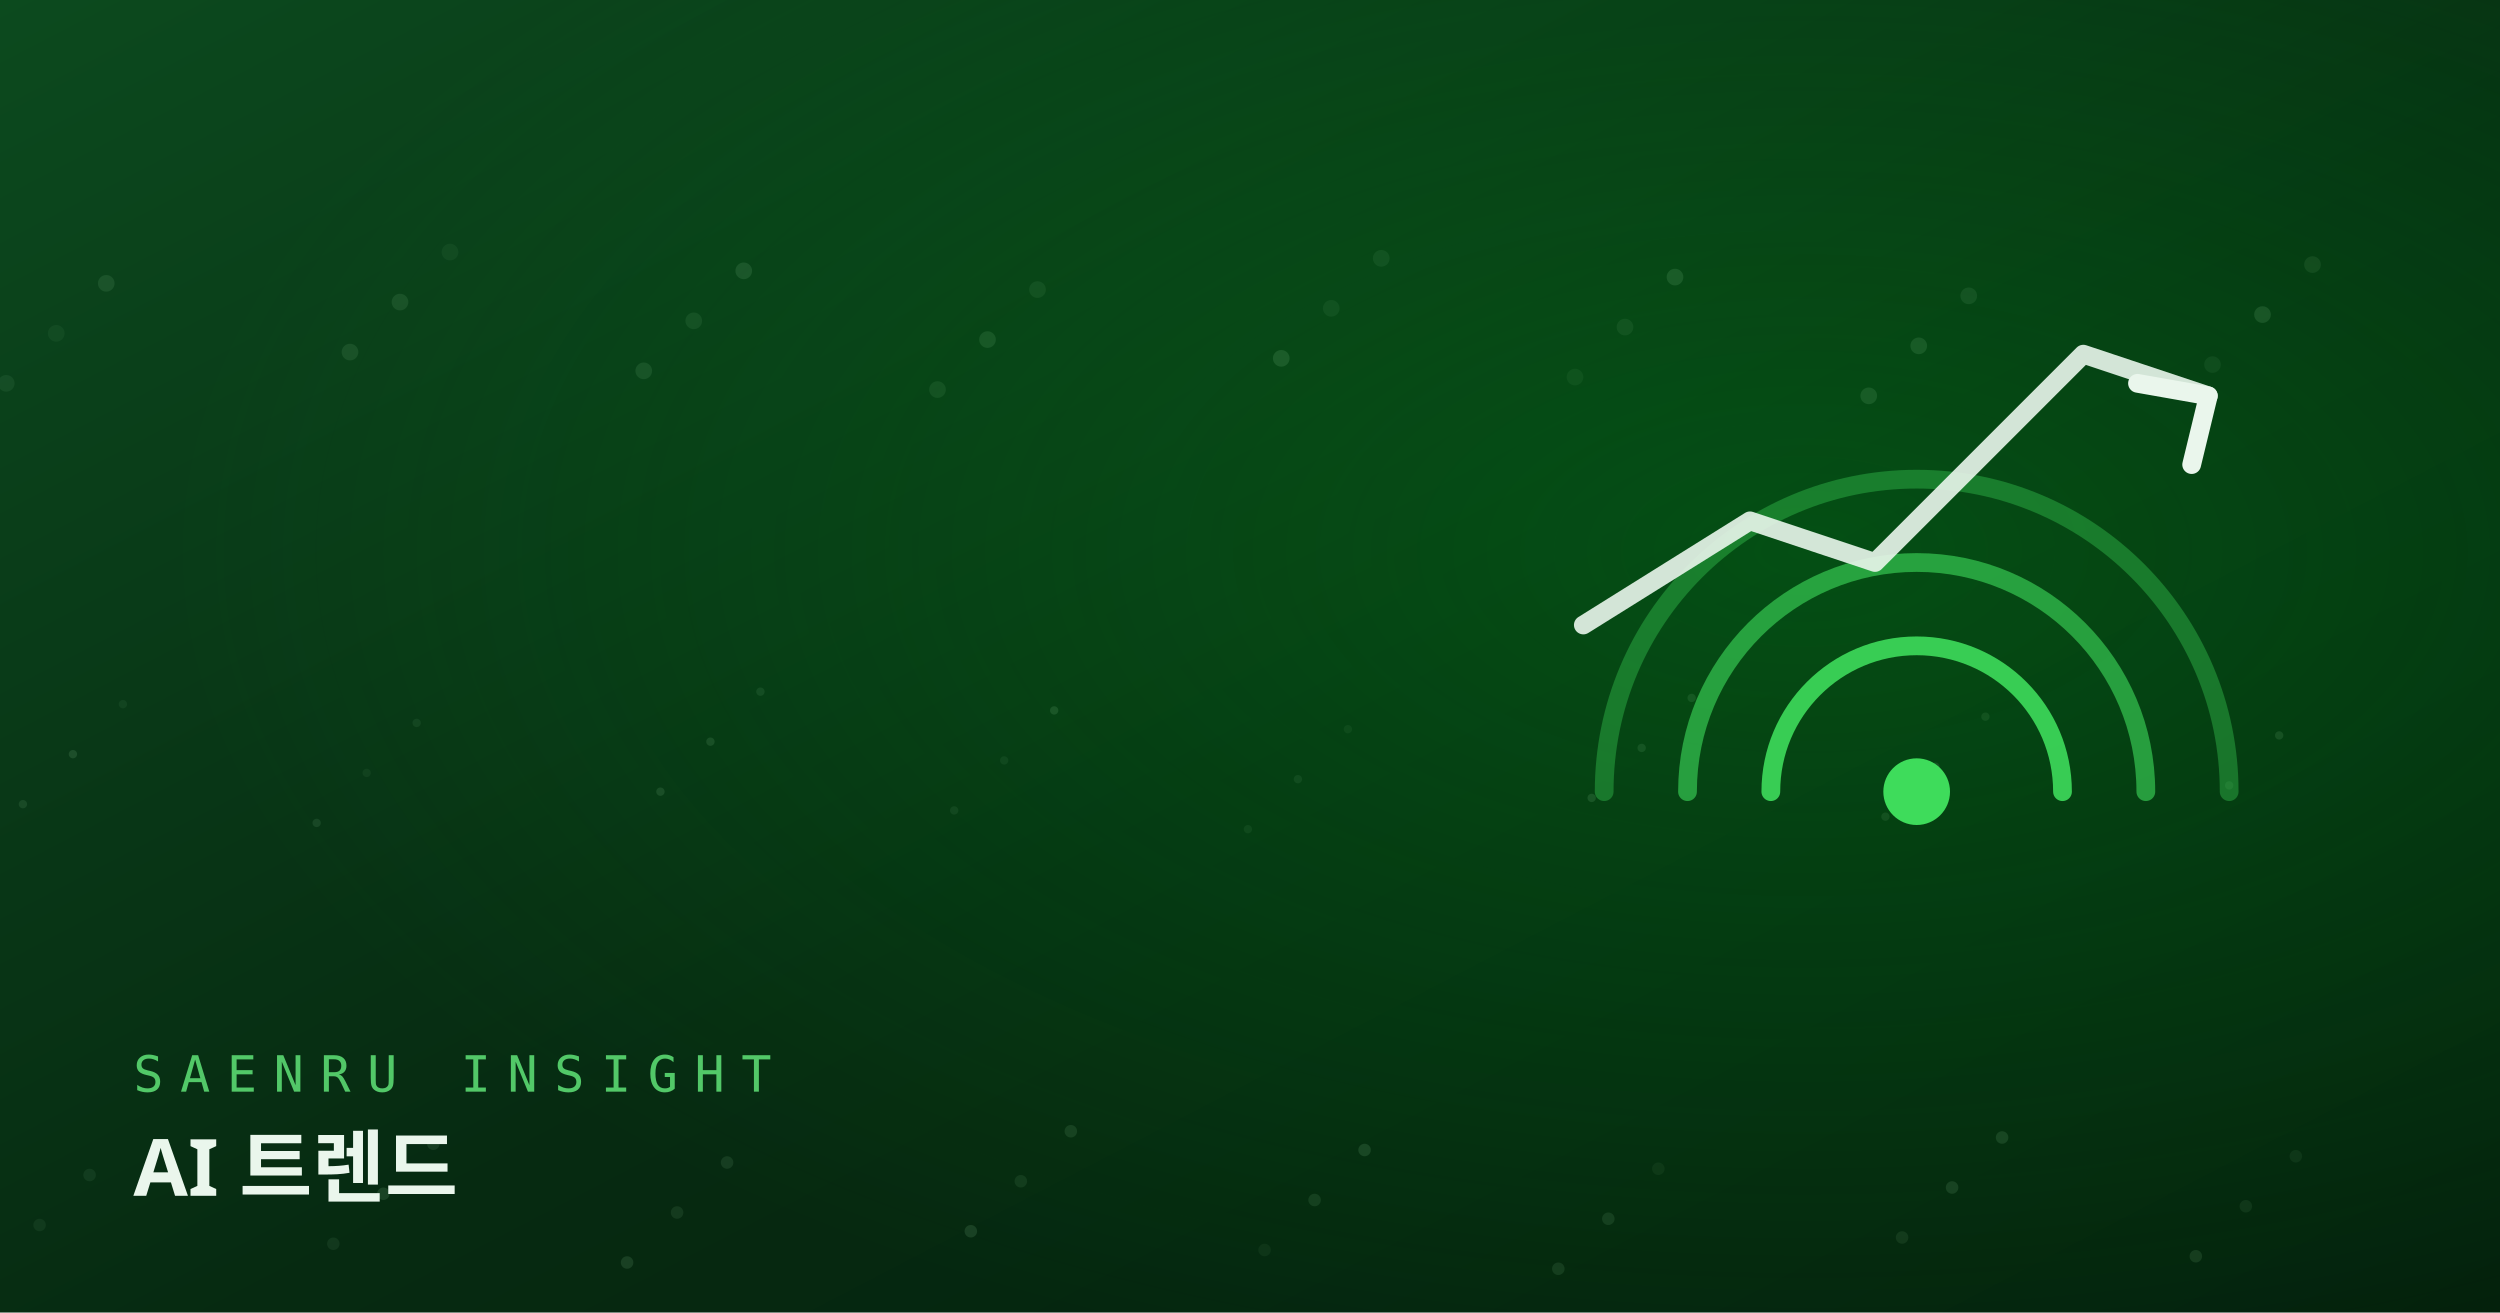
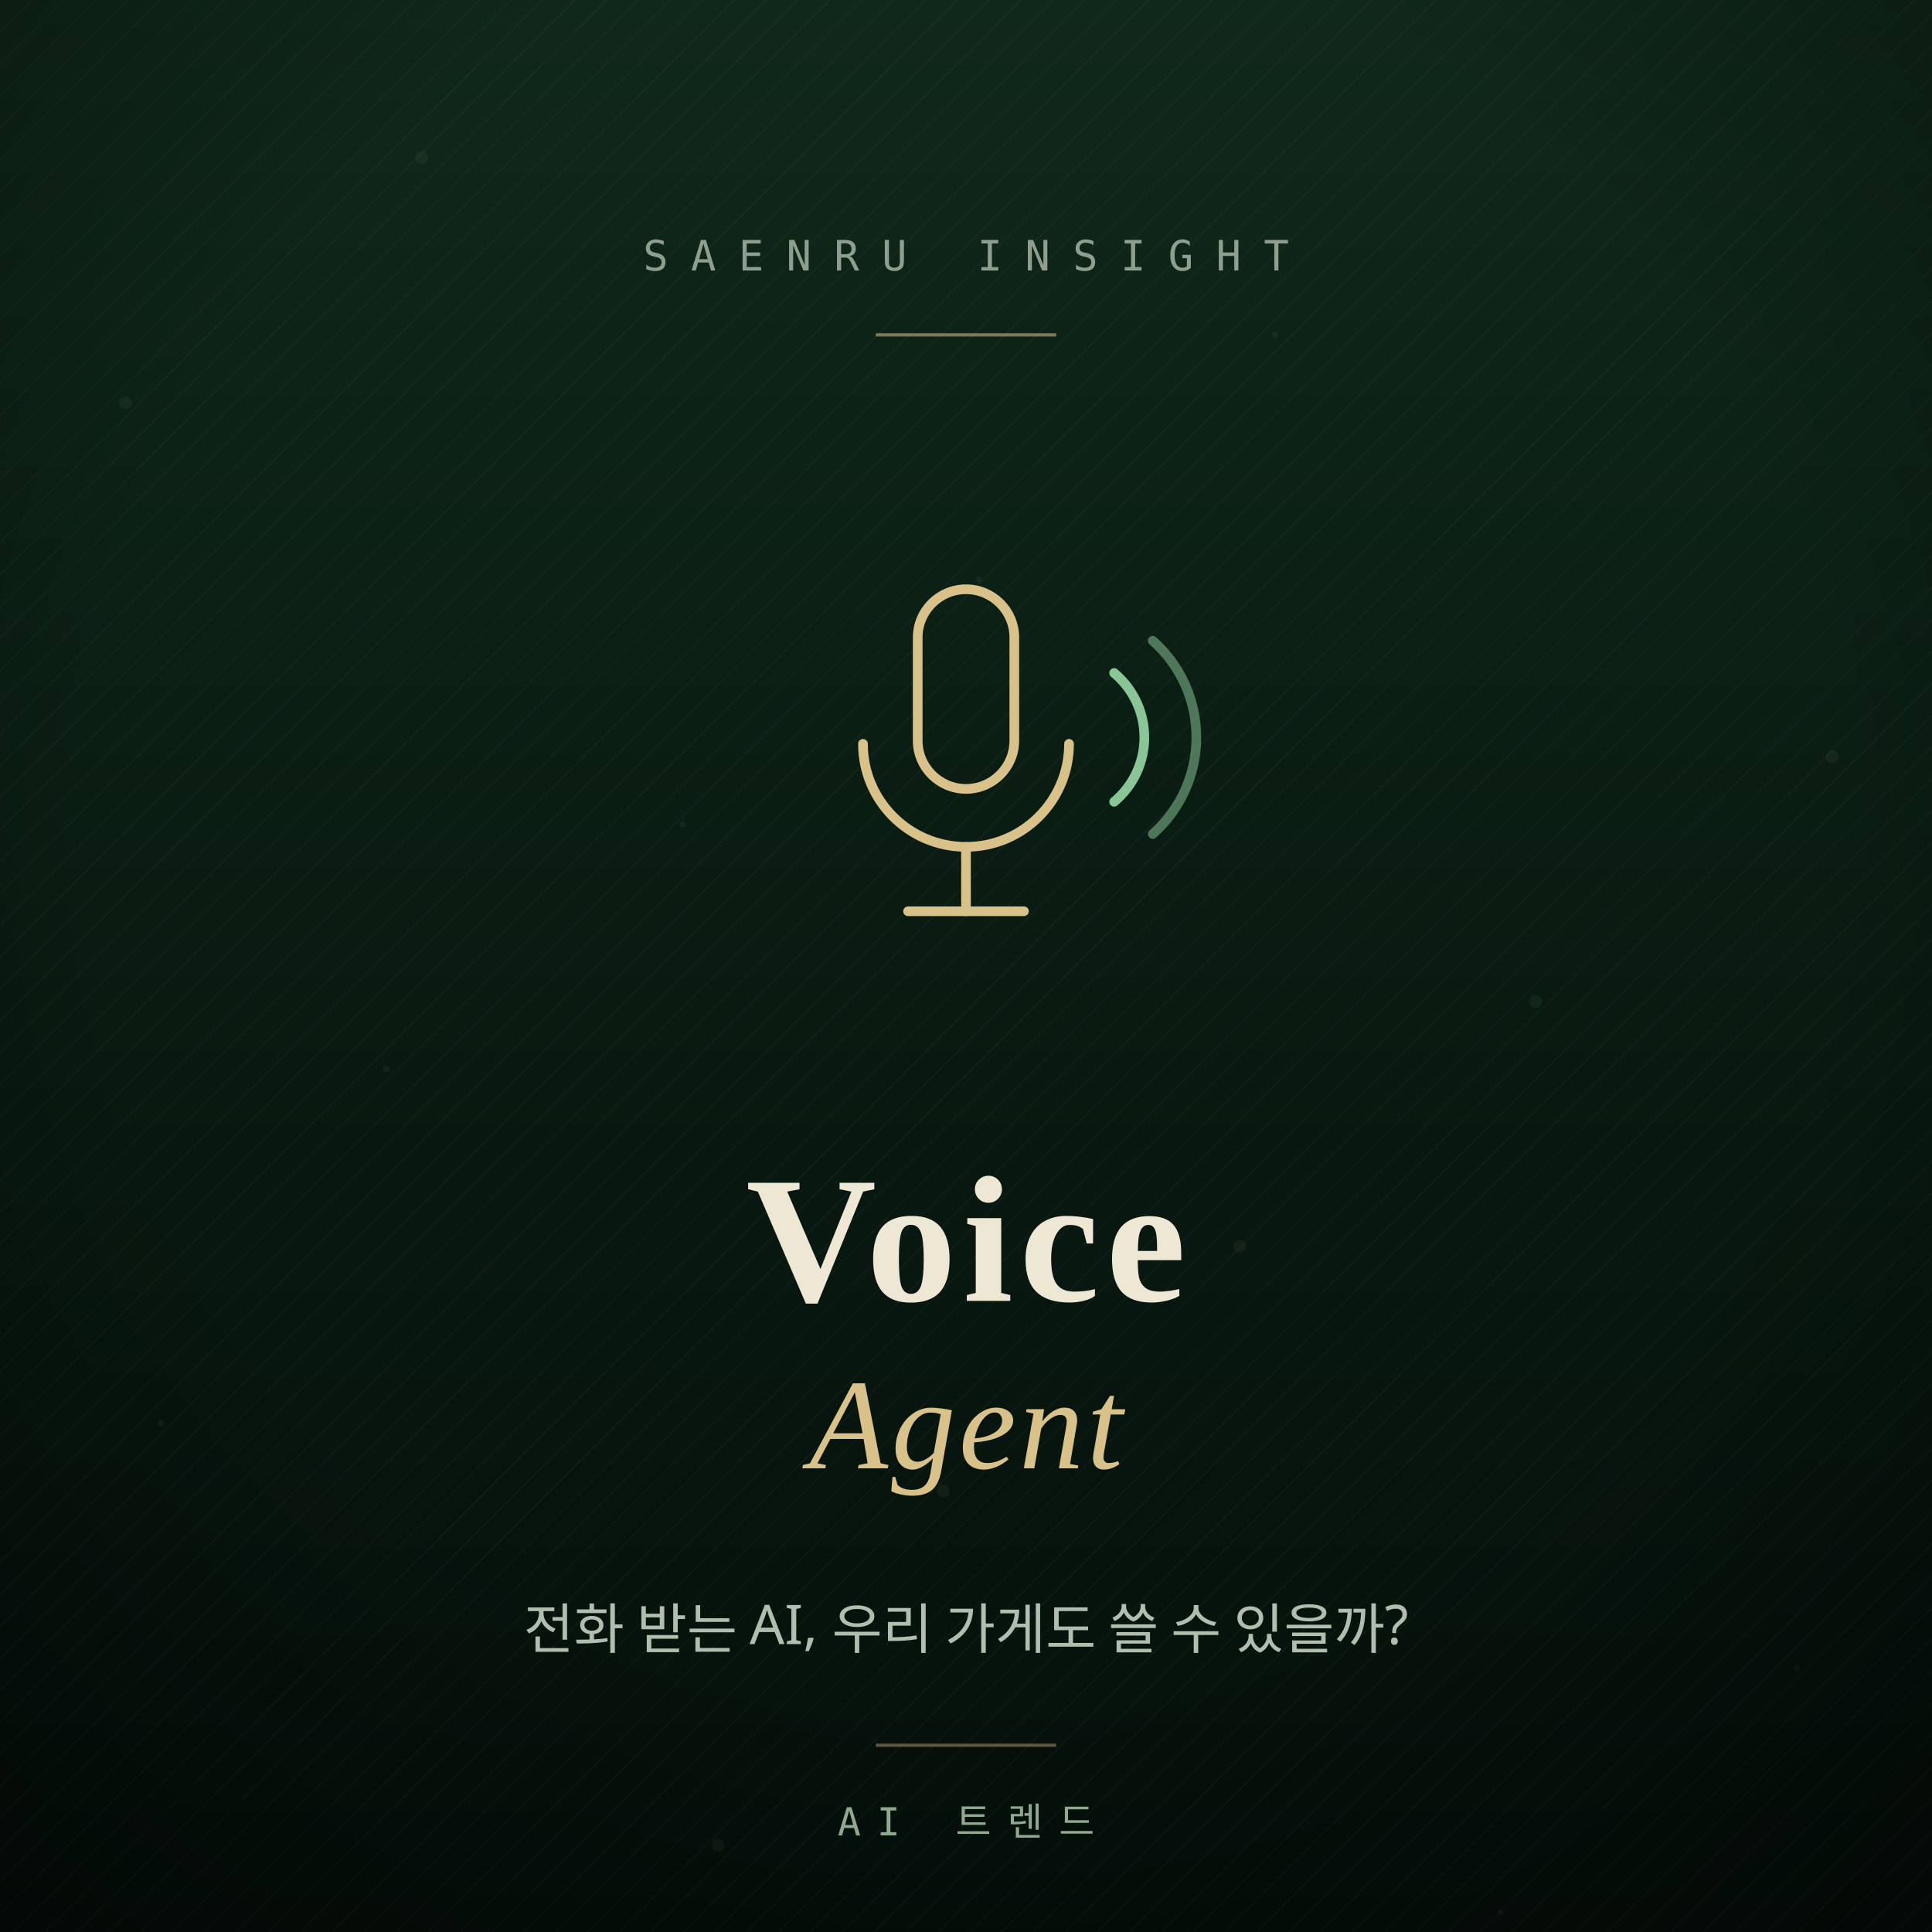
- <svg xmlns="http://www.w3.org/2000/svg" viewBox="0 0 1200 630" role="img" aria-label="AI 트렌드 썸네일">
+ <svg xmlns="http://www.w3.org/2000/svg" viewBox="0 0 600 600" role="img" aria-label="AI 트렌드 썸네일">
  <defs>
-     <linearGradient id="g" x1="0" y1="0" x2="1" y2="1">
-       <stop offset="0" stop-color="#0C4A1E" />
-       <stop offset="0.55" stop-color="#062A11" />
-       <stop offset="1" stop-color="#04200C" />
+     <linearGradient id="g" x1="0" y1="0" x2="0" y2="1">
+       <stop offset="0" stop-color="#10281A" />
+       <stop offset="0.6" stop-color="#081810" />
+       <stop offset="1" stop-color="#050F0A" />
    </linearGradient>
-     <radialGradient id="glow" cx="0.72" cy="0.42" r="0.65">
-       <stop offset="0" stop-color="#00AF1C" stop-opacity="0.28" />
-       <stop offset="1" stop-color="#00AF1C" stop-opacity="0" />
+     <radialGradient id="vig" cx="0.5" cy="0.42" r="0.75">
+       <stop offset="0.6" stop-color="#000000" stop-opacity="0" />
+       <stop offset="1" stop-color="#000000" stop-opacity="0.4" />
    </radialGradient>
+     <pattern id="tex" width="7" height="7" patternUnits="userSpaceOnUse" patternTransform="rotate(45)">
+       <line x1="0" y1="0" x2="0" y2="7" stroke="#FFFFFF" stroke-opacity="0.028" stroke-width="1" />
+     </pattern>
  </defs>
-   <rect width="1200" height="630" fill="url(#g)" />
-   <rect width="1200" height="630" fill="url(#glow)" />
-   <circle cx="216" cy="121" r="4" fill="#97DBA0" opacity="0.06" />
-   <circle cx="365" cy="332" r="2" fill="#97DBA0" opacity="0.10" />
-   <circle cx="514" cy="543" r="3" fill="#97DBA0" opacity="0.12" />
-   <circle cx="663" cy="124" r="4" fill="#97DBA0" opacity="0.08" />
-   <circle cx="812" cy="335" r="2" fill="#97DBA0" opacity="0.11" />
-   <circle cx="961" cy="546" r="3" fill="#97DBA0" opacity="0.13" />
-   <circle cx="1110" cy="127" r="4" fill="#97DBA0" opacity="0.09" />
-   <circle cx="59" cy="338" r="2" fill="#97DBA0" opacity="0.07" />
-   <circle cx="208" cy="549" r="3" fill="#97DBA0" opacity="0.11" />
-   <circle cx="357" cy="130" r="4" fill="#97DBA0" opacity="0.13" />
-   <circle cx="506" cy="341" r="2" fill="#97DBA0" opacity="0.14" />
-   <circle cx="655" cy="552" r="3" fill="#97DBA0" opacity="0.14" />
-   <circle cx="804" cy="133" r="4" fill="#97DBA0" opacity="0.14" />
-   <circle cx="953" cy="344" r="2" fill="#97DBA0" opacity="0.09" />
-   <circle cx="1102" cy="555" r="3" fill="#97DBA0" opacity="0.07" />
-   <circle cx="51" cy="136" r="4" fill="#97DBA0" opacity="0.11" />
-   <circle cx="200" cy="347" r="2" fill="#97DBA0" opacity="0.08" />
-   <circle cx="349" cy="558" r="3" fill="#97DBA0" opacity="0.11" />
-   <circle cx="498" cy="139" r="4" fill="#97DBA0" opacity="0.08" />
-   <circle cx="647" cy="350" r="2" fill="#97DBA0" opacity="0.06" />
-   <circle cx="796" cy="561" r="3" fill="#97DBA0" opacity="0.06" />
-   <circle cx="945" cy="142" r="4" fill="#97DBA0" opacity="0.10" />
-   <circle cx="1094" cy="353" r="2" fill="#97DBA0" opacity="0.12" />
-   <circle cx="43" cy="564" r="3" fill="#97DBA0" opacity="0.08" />
-   <circle cx="192" cy="145" r="4" fill="#97DBA0" opacity="0.11" />
-   <circle cx="341" cy="356" r="2" fill="#97DBA0" opacity="0.13" />
-   <circle cx="490" cy="567" r="3" fill="#97DBA0" opacity="0.09" />
-   <circle cx="639" cy="148" r="4" fill="#97DBA0" opacity="0.07" />
-   <circle cx="788" cy="359" r="2" fill="#97DBA0" opacity="0.11" />
-   <circle cx="937" cy="570" r="3" fill="#97DBA0" opacity="0.13" />
-   <circle cx="1086" cy="151" r="4" fill="#97DBA0" opacity="0.14" />
-   <circle cx="35" cy="362" r="2" fill="#97DBA0" opacity="0.14" />
-   <circle cx="184" cy="573" r="3" fill="#97DBA0" opacity="0.14" />
-   <circle cx="333" cy="154" r="4" fill="#97DBA0" opacity="0.09" />
-   <circle cx="482" cy="365" r="2" fill="#97DBA0" opacity="0.07" />
-   <circle cx="631" cy="576" r="3" fill="#97DBA0" opacity="0.11" />
-   <circle cx="780" cy="157" r="4" fill="#97DBA0" opacity="0.08" />
-   <circle cx="929" cy="368" r="2" fill="#97DBA0" opacity="0.11" />
-   <circle cx="1078" cy="579" r="3" fill="#97DBA0" opacity="0.08" />
-   <circle cx="27" cy="160" r="4" fill="#97DBA0" opacity="0.06" />
-   <circle cx="176" cy="371" r="2" fill="#97DBA0" opacity="0.06" />
-   <circle cx="325" cy="582" r="3" fill="#97DBA0" opacity="0.10" />
-   <circle cx="474" cy="163" r="4" fill="#97DBA0" opacity="0.12" />
-   <circle cx="623" cy="374" r="2" fill="#97DBA0" opacity="0.08" />
-   <circle cx="772" cy="585" r="3" fill="#97DBA0" opacity="0.11" />
-   <circle cx="921" cy="166" r="4" fill="#97DBA0" opacity="0.13" />
-   <circle cx="1070" cy="377" r="2" fill="#97DBA0" opacity="0.09" />
-   <circle cx="19" cy="588" r="3" fill="#97DBA0" opacity="0.07" />
-   <circle cx="168" cy="169" r="4" fill="#97DBA0" opacity="0.11" />
-   <circle cx="317" cy="380" r="2" fill="#97DBA0" opacity="0.13" />
-   <circle cx="466" cy="591" r="3" fill="#97DBA0" opacity="0.14" />
-   <circle cx="615" cy="172" r="4" fill="#97DBA0" opacity="0.14" />
-   <circle cx="764" cy="383" r="2" fill="#97DBA0" opacity="0.14" />
-   <circle cx="913" cy="594" r="3" fill="#97DBA0" opacity="0.09" />
-   <circle cx="1062" cy="175" r="4" fill="#97DBA0" opacity="0.07" />
-   <circle cx="11" cy="386" r="2" fill="#97DBA0" opacity="0.11" />
-   <circle cx="160" cy="597" r="3" fill="#97DBA0" opacity="0.08" />
-   <circle cx="309" cy="178" r="4" fill="#97DBA0" opacity="0.11" />
-   <circle cx="458" cy="389" r="2" fill="#97DBA0" opacity="0.08" />
-   <circle cx="607" cy="600" r="3" fill="#97DBA0" opacity="0.06" />
-   <circle cx="756" cy="181" r="4" fill="#97DBA0" opacity="0.06" />
-   <circle cx="905" cy="392" r="2" fill="#97DBA0" opacity="0.10" />
-   <circle cx="1054" cy="603" r="3" fill="#97DBA0" opacity="0.12" />
-   <circle cx="3" cy="184" r="4" fill="#97DBA0" opacity="0.08" />
-   <circle cx="152" cy="395" r="2" fill="#97DBA0" opacity="0.11" />
-   <circle cx="301" cy="606" r="3" fill="#97DBA0" opacity="0.13" />
-   <circle cx="450" cy="187" r="4" fill="#97DBA0" opacity="0.09" />
-   <circle cx="599" cy="398" r="2" fill="#97DBA0" opacity="0.07" />
-   <circle cx="748" cy="609" r="3" fill="#97DBA0" opacity="0.11" />
-   <circle cx="897" cy="190" r="4" fill="#97DBA0" opacity="0.13" />
-   <g stroke="#3EDC5B" stroke-width="9" fill="none" stroke-linecap="round">
-     <path d="M 770 380 A 150 150 0 0 1 1070 380" opacity="0.35" />
-     <path d="M 810 380 A 110 110 0 0 1 1030 380" opacity="0.6" />
-     <path d="M 850 380 A 70 70 0 0 1 990 380" opacity="0.9" />
+   <rect width="600" height="600" fill="url(#g)" />
+   <rect width="600" height="600" fill="url(#tex)" />
+   <circle cx="120" cy="332" r="1" fill="#9FE3AE" opacity="0.06" />
+   <circle cx="293" cy="463" r="2" fill="#D8C289" opacity="0.06" />
+   <circle cx="466" cy="594" r="1" fill="#D8C289" opacity="0.06" />
+   <circle cx="39" cy="125" r="2" fill="#9FE3AE" opacity="0.06" />
+   <circle cx="212" cy="256" r="1" fill="#D8C289" opacity="0.06" />
+   <circle cx="385" cy="387" r="2" fill="#D8C289" opacity="0.06" />
+   <circle cx="558" cy="518" r="1" fill="#9FE3AE" opacity="0.06" />
+   <circle cx="131" cy="49" r="2" fill="#D8C289" opacity="0.06" />
+   <circle cx="304" cy="180" r="1" fill="#D8C289" opacity="0.06" />
+   <circle cx="477" cy="311" r="2" fill="#9FE3AE" opacity="0.06" />
+   <circle cx="50" cy="442" r="1" fill="#D8C289" opacity="0.06" />
+   <circle cx="223" cy="573" r="2" fill="#D8C289" opacity="0.06" />
+   <circle cx="396" cy="104" r="1" fill="#9FE3AE" opacity="0.06" />
+   <circle cx="569" cy="235" r="2" fill="#D8C289" opacity="0.06" />
+   <rect width="600" height="600" fill="url(#vig)" />
+   <text x="300" y="84" text-anchor="middle" font-family="'IBM Plex Mono',Consolas,monospace" font-size="13" letter-spacing="7" fill="#B9C7B4" opacity="0.75">SAENRU INSIGHT</text>
+   <line x1="272" y1="104" x2="328" y2="104" stroke="#D8C289" stroke-width="1" opacity="0.55" />
+   <g transform="translate(300,235)">
+     <rect x="-15" y="-52" width="30" height="62" rx="15" fill="none" stroke="#D8C289" stroke-width="3" />
+     <path d="M -32 -4 A 32 32 0 0 0 32 -4" fill="none" stroke="#D8C289" stroke-width="3" stroke-linecap="round" />
+     <line x1="0" y1="28" x2="0" y2="48" stroke="#D8C289" stroke-width="3" stroke-linecap="round" />
+     <line x1="-18" y1="48" x2="18" y2="48" stroke="#D8C289" stroke-width="3" stroke-linecap="round" />
+     <path d="M 46 -26 A 26 26 0 0 1 46 14" fill="none" stroke="#9FE3AE" stroke-width="3" stroke-linecap="round" opacity="0.85" />
+     <path d="M 58 -36 A 40 40 0 0 1 58 24" fill="none" stroke="#9FE3AE" stroke-width="3" stroke-linecap="round" opacity="0.45" />
  </g>
-   <circle cx="920" cy="380" r="16" fill="#3EDC5B" />
-   <polyline points="760,300 840,250 900,270 1000,170 1060,190" stroke="#EAF6EC" stroke-width="9" fill="none" stroke-linecap="round" stroke-linejoin="round" opacity="0.9" />
-   <path d="M 1060 190 l -34 -6 m 34 6 l -8 33" stroke="#EAF6EC" stroke-width="9" fill="none" stroke-linecap="round" />
-   <text x="64" y="524" font-family="'IBM Plex Mono',Consolas,monospace" font-size="24" letter-spacing="8" fill="#52C868">SAENRU INSIGHT</text>
-   <text x="64" y="574" font-family="'Noto Sans KR','Apple SD Gothic Neo','Malgun Gothic',sans-serif" font-size="38" font-weight="700" fill="#EAF6EC">AI 트렌드</text>
+   <text x="300" y="404" text-anchor="middle" font-family="Georgia,'Times New Roman',serif" font-weight="700" font-size="56" letter-spacing="2" fill="#EDE7D4">Voice</text>
+   <text x="300" y="456" text-anchor="middle" font-family="Georgia,'Times New Roman',serif" font-style="italic" font-size="40" letter-spacing="1" fill="#D8C289">Agent</text>
+   <text x="300" y="512" text-anchor="middle" font-family="'Noto Sans KR','Apple SD Gothic Neo','Malgun Gothic',sans-serif" font-size="17" fill="#CFDCCB" opacity="0.85">전화 받는 AI, 우리 가게도 쓸 수 있을까?</text>
+   <line x1="272" y1="542" x2="328" y2="542" stroke="#D8C289" stroke-width="1" opacity="0.4" />
+   <text x="300" y="570" text-anchor="middle" font-family="'IBM Plex Mono',Consolas,monospace" font-size="12" letter-spacing="5" fill="#8FA98F">AI 트렌드</text>
</svg>
